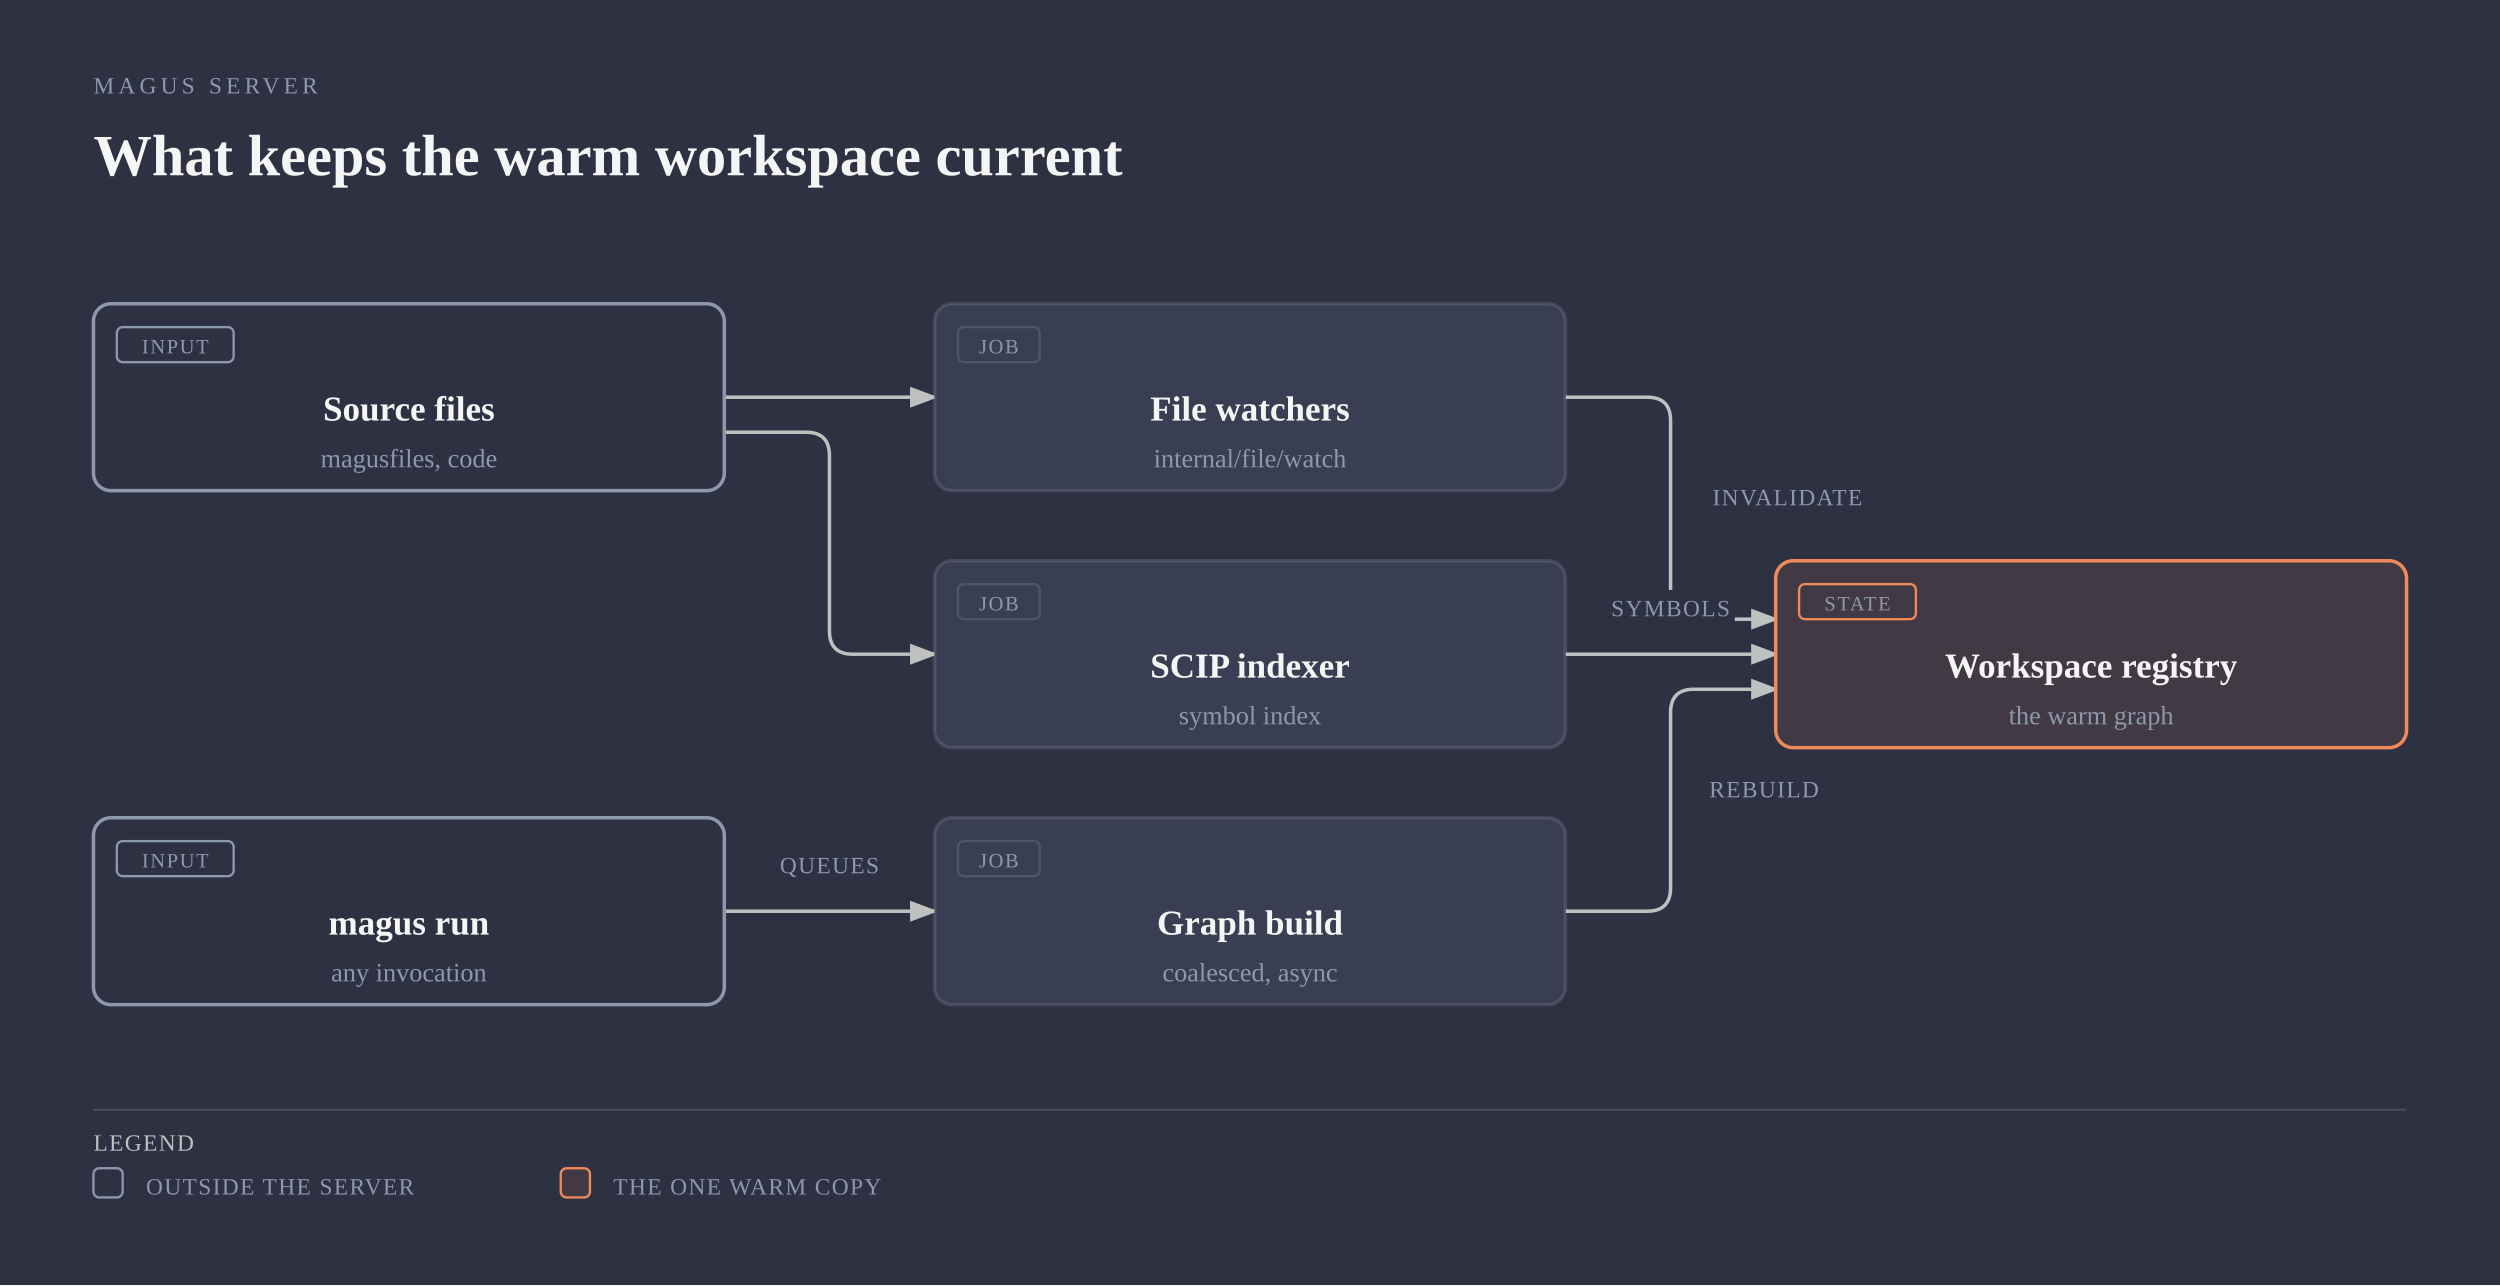
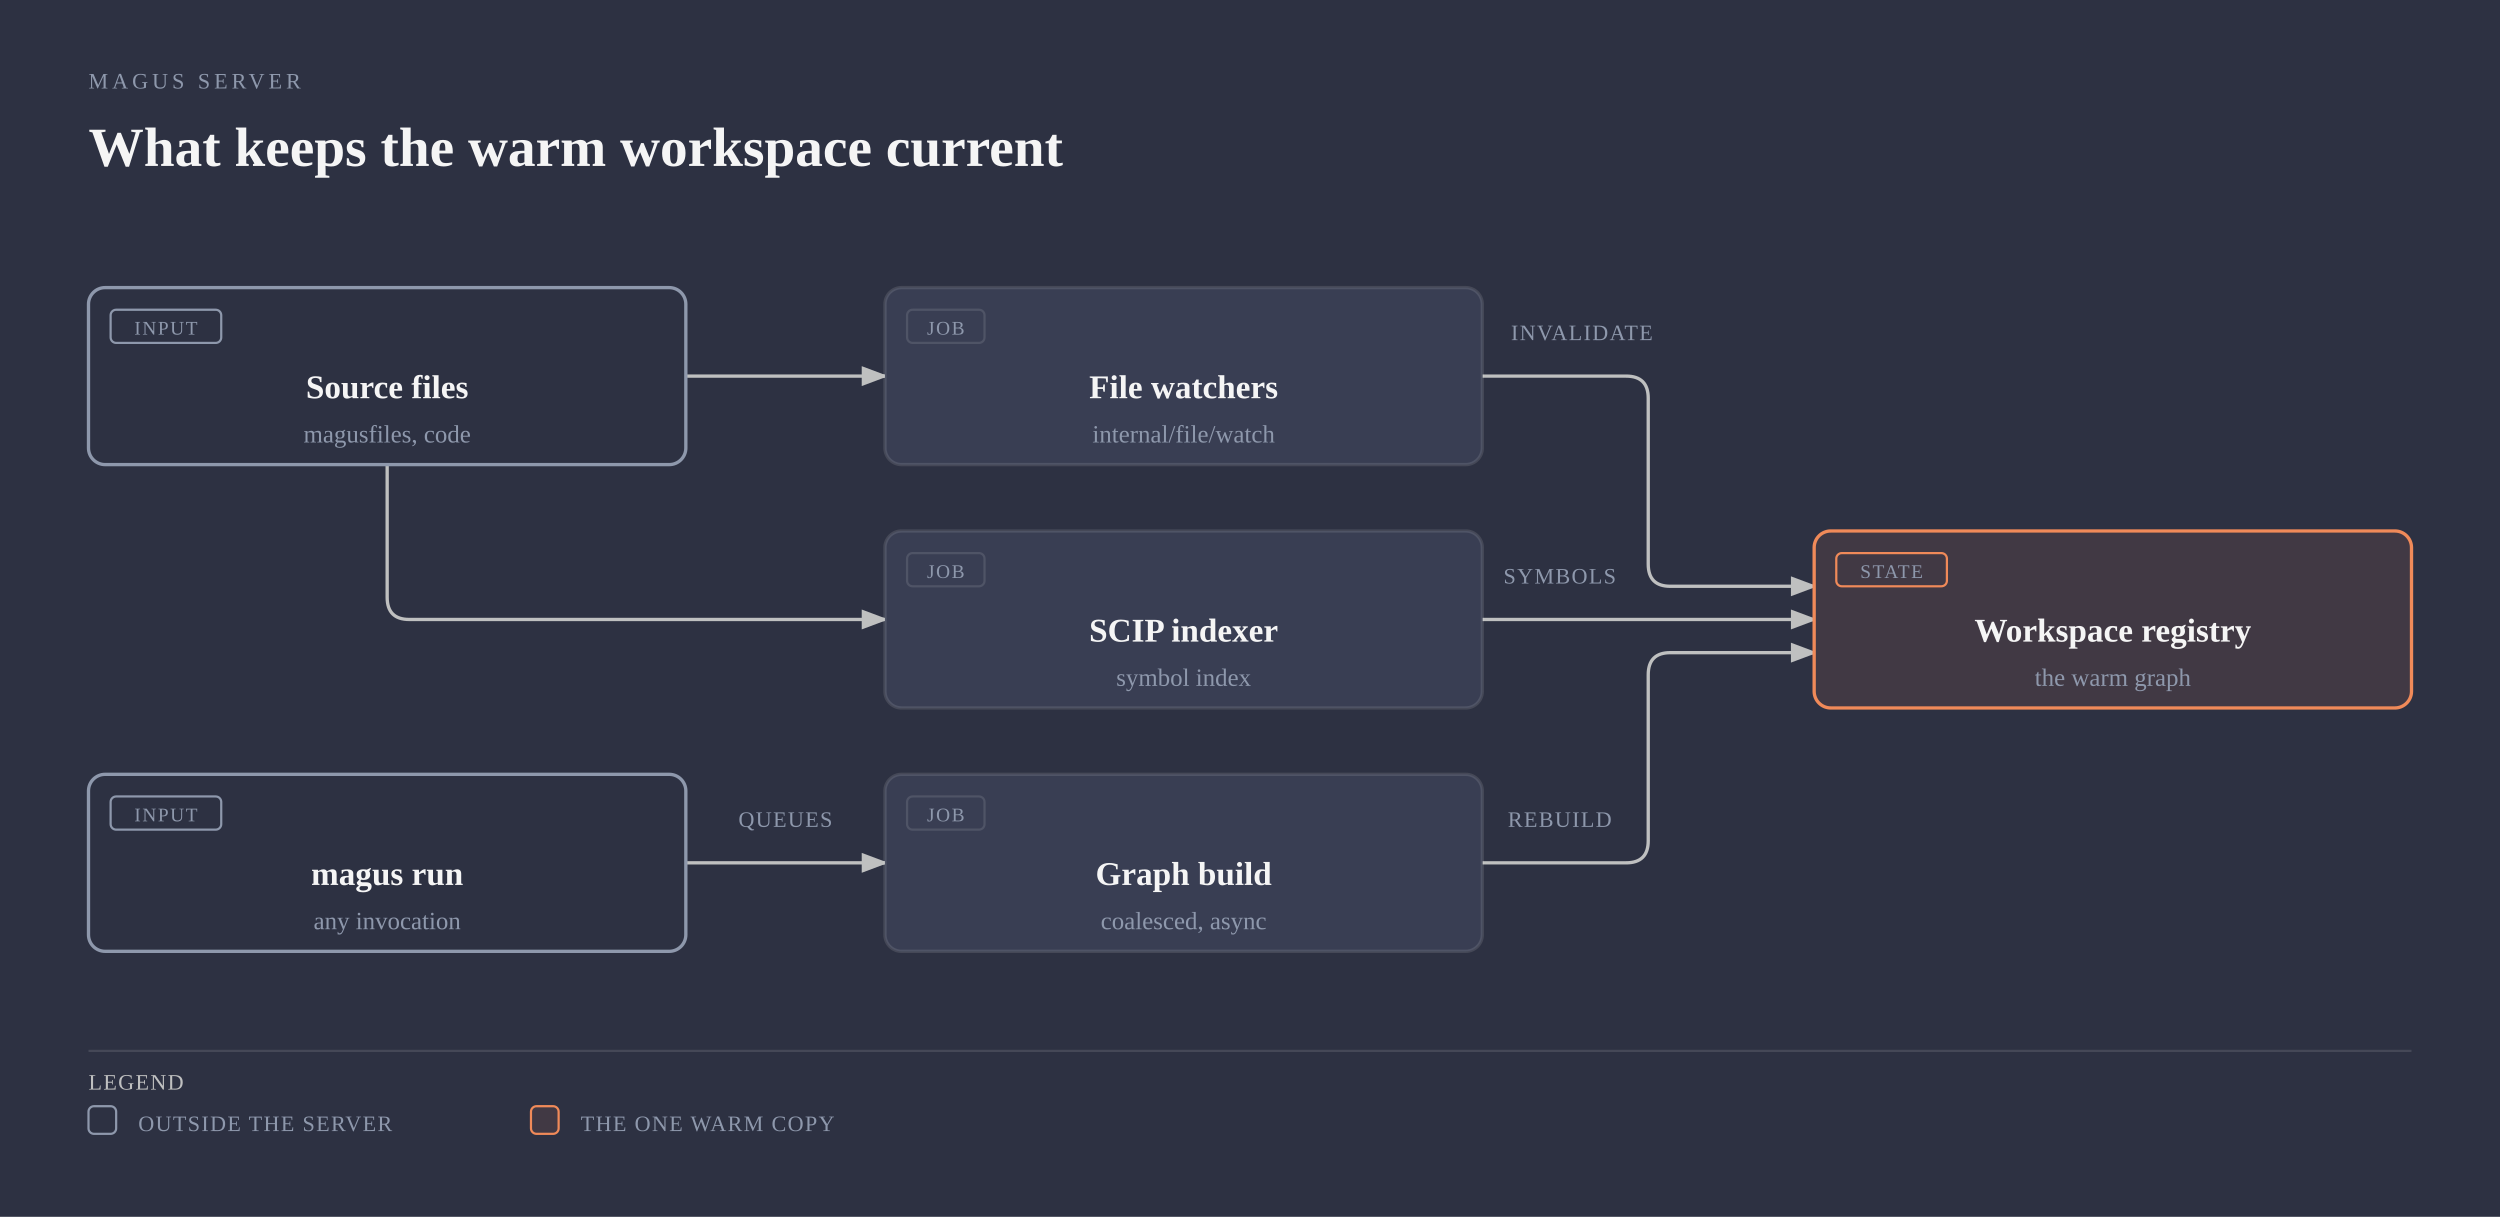
- <svg xmlns="http://www.w3.org/2000/svg" viewBox="0 0 856 440" width="856" height="440" role="img" aria-labelledby="server-jobs-title server-jobs-desc" class="magus-diagram">
+ <svg xmlns="http://www.w3.org/2000/svg" viewBox="0 0 904 440" width="904" height="440" role="img" aria-labelledby="server-jobs-title server-jobs-desc" class="magus-diagram">
  <defs>
    <marker id="server-jobs-arrow-default" markerWidth="8" markerHeight="6" refX="7" refY="3" orient="auto">
      <polygon points="0 0, 8 3, 0 6" fill="#bfc0c0" />
    </marker>
    <marker id="server-jobs-arrow-accent" markerWidth="8" markerHeight="6" refX="7" refY="3" orient="auto">
      <polygon points="0 0, 8 3, 0 6" fill="#f08a59" />
    </marker>
    <marker id="server-jobs-arrow-link" markerWidth="8" markerHeight="6" refX="7" refY="3" orient="auto">
      <polygon points="0 0, 8 3, 0 6" fill="#6a95d8" />
    </marker>
  </defs>
  <rect width="100%" height="100%" fill="#2d3142" />
  <text x="32" y="32" fill="#8e98ac" font-size="8" font-family="var(--pico-font-family-monospace, monospace)" style="font-variant-ligatures:none" letter-spacing="0.18em">MAGUS SERVER</text>
  <text x="32" y="60" fill="#f5f5f5" font-size="20" font-weight="600" font-family="var(--pico-font-family, sans-serif)">What keeps the warm workspace current</text>
  <g transform="translate(0,40)">
-     <path data-edge="fs-&gt;watch" d="M 248 96 L 320 96" fill="none" stroke="#bfc0c0" stroke-width="1.2" marker-end="url(#server-jobs-arrow-default)" />
-     <path data-edge="fs-&gt;idx" d="M 248 108 L 276 108 Q 284 108 284 116 L 284 176 Q 284 184 292 184 L 320 184" fill="none" stroke="#bfc0c0" stroke-width="1.2" marker-end="url(#server-jobs-arrow-default)" />
-     <path data-edge="cli-&gt;job" d="M 248 272 L 320 272" fill="none" stroke="#bfc0c0" stroke-width="1.2" marker-end="url(#server-jobs-arrow-default)" />
-     <path data-edge="watch-&gt;ws" d="M 536 96 L 564 96 Q 572 96 572 104 L 572 164 Q 572 172 580 172 L 608 172" fill="none" stroke="#bfc0c0" stroke-width="1.2" marker-end="url(#server-jobs-arrow-default)" />
-     <path data-edge="idx-&gt;ws" d="M 536 184 L 608 184" fill="none" stroke="#bfc0c0" stroke-width="1.2" marker-end="url(#server-jobs-arrow-default)" />
-     <path data-edge="job-&gt;ws" d="M 536 272 L 564 272 Q 572 272 572 264 L 572 204 Q 572 196 580 196 L 608 196" fill="none" stroke="#bfc0c0" stroke-width="1.2" marker-end="url(#server-jobs-arrow-default)" />
+     <path data-edge="fs-&gt;watch" id="server-jobs-edge-fs-watch" d="M 248 96 L 320 96" fill="none" stroke="#bfc0c0" stroke-width="1.2" marker-end="url(#server-jobs-arrow-default)" />
+     <path data-edge="fs-&gt;idx" id="server-jobs-edge-fs-idx" d="M 140 128 L 140 176 Q 140 184 148 184 L 320 184" fill="none" stroke="#bfc0c0" stroke-width="1.2" marker-end="url(#server-jobs-arrow-default)" />
+     <path data-edge="cli-&gt;job" id="server-jobs-edge-cli-job" d="M 248 272 L 320 272" fill="none" stroke="#bfc0c0" stroke-width="1.2" marker-end="url(#server-jobs-arrow-default)" />
+     <path data-edge="watch-&gt;ws" id="server-jobs-edge-watch-ws" d="M 536 96 L 588 96 Q 596 96 596 104 L 596 164 Q 596 172 604 172 L 656 172" fill="none" stroke="#bfc0c0" stroke-width="1.2" marker-end="url(#server-jobs-arrow-default)" />
+     <path data-edge="idx-&gt;ws" id="server-jobs-edge-idx-ws" d="M 536 184 L 656 184" fill="none" stroke="#bfc0c0" stroke-width="1.2" marker-end="url(#server-jobs-arrow-default)" />
+     <path data-edge="job-&gt;ws" id="server-jobs-edge-job-ws" d="M 536 272 L 588 272 Q 596 272 596 264 L 596 204 Q 596 196 604 196 L 656 196" fill="none" stroke="#bfc0c0" stroke-width="1.2" marker-end="url(#server-jobs-arrow-default)" />
    <rect x="264" y="250" width="40" height="12" rx="2" fill="#2d3142" />
    <text x="284" y="259" fill="#8e98ac" font-size="8" font-family="var(--pico-font-family-monospace, monospace)" style="font-variant-ligatures:none" text-anchor="middle" letter-spacing="0.06em">QUEUES</text>
-     <rect x="582" y="124" width="60" height="12" rx="2" fill="#2d3142" />
-     <text x="612" y="133" fill="#8e98ac" font-size="8" font-family="var(--pico-font-family-monospace, monospace)" style="font-variant-ligatures:none" text-anchor="middle" letter-spacing="0.06em">INVALIDATE</text>
-     <rect x="550" y="162" width="44" height="12" rx="2" fill="#2d3142" />
-     <text x="572" y="171" fill="#8e98ac" font-size="8" font-family="var(--pico-font-family-monospace, monospace)" style="font-variant-ligatures:none" text-anchor="middle" letter-spacing="0.06em">SYMBOLS</text>
-     <rect x="582" y="224" width="44" height="12" rx="2" fill="#2d3142" />
-     <text x="604" y="233" fill="#8e98ac" font-size="8" font-family="var(--pico-font-family-monospace, monospace)" style="font-variant-ligatures:none" text-anchor="middle" letter-spacing="0.06em">REBUILD</text>
+     <rect x="542" y="74" width="60" height="12" rx="2" fill="#2d3142" />
+     <text x="572" y="83" fill="#8e98ac" font-size="8" font-family="var(--pico-font-family-monospace, monospace)" style="font-variant-ligatures:none" text-anchor="middle" letter-spacing="0.06em">INVALIDATE</text>
+     <rect x="542" y="162" width="44" height="12" rx="2" fill="#2d3142" />
+     <text x="564" y="171" fill="#8e98ac" font-size="8" font-family="var(--pico-font-family-monospace, monospace)" style="font-variant-ligatures:none" text-anchor="middle" letter-spacing="0.06em">SYMBOLS</text>
+     <rect x="542" y="250" width="44" height="12" rx="2" fill="#2d3142" />
+     <text x="564" y="259" fill="#8e98ac" font-size="8" font-family="var(--pico-font-family-monospace, monospace)" style="font-variant-ligatures:none" text-anchor="middle" letter-spacing="0.06em">REBUILD</text>
    <g data-node="fs">
      <rect x="32" y="64" width="216" height="64" rx="6" fill="#2d3142" />
      <rect x="32" y="64" width="216" height="64" rx="6" fill="#2d3142" stroke="#8e98ac" stroke-width="1.2" />
      <rect x="40" y="72" width="40" height="12" rx="2" fill="none" stroke="#8e98ac" stroke-width="0.8" />
      <text x="60" y="81" fill="#8e98ac" font-size="7" font-family="var(--pico-font-family-monospace, monospace)" style="font-variant-ligatures:none" text-anchor="middle" letter-spacing="0.08em">INPUT</text>
      <text x="140" y="104" fill="#f5f5f5" font-size="12" font-weight="600" font-family="var(--pico-font-family, sans-serif)" text-anchor="middle">Source files</text>
      <text x="140" y="120" fill="#8e98ac" font-size="9" font-family="var(--pico-font-family-monospace, monospace)" style="font-variant-ligatures:none" text-anchor="middle">magusfiles, code</text>
    </g>
    <g data-node="cli">
      <rect x="32" y="240" width="216" height="64" rx="6" fill="#2d3142" />
      <rect x="32" y="240" width="216" height="64" rx="6" fill="#2d3142" stroke="#8e98ac" stroke-width="1.2" />
      <rect x="40" y="248" width="40" height="12" rx="2" fill="none" stroke="#8e98ac" stroke-width="0.8" />
      <text x="60" y="257" fill="#8e98ac" font-size="7" font-family="var(--pico-font-family-monospace, monospace)" style="font-variant-ligatures:none" text-anchor="middle" letter-spacing="0.08em">INPUT</text>
      <text x="140" y="280" fill="#f5f5f5" font-size="12" font-weight="600" font-family="var(--pico-font-family, sans-serif)" text-anchor="middle">magus run</text>
      <text x="140" y="296" fill="#8e98ac" font-size="9" font-family="var(--pico-font-family-monospace, monospace)" style="font-variant-ligatures:none" text-anchor="middle">any invocation</text>
    </g>
    <g data-node="watch" data-anchor="internal/file">
      <rect x="320" y="64" width="216" height="64" rx="6" fill="#2d3142" />
      <rect x="320" y="64" width="216" height="64" rx="6" fill="#393e53" stroke="rgba(245,245,245,0.12)" stroke-width="1.2" />
      <rect x="328" y="72" width="28" height="12" rx="2" fill="none" stroke="rgba(245,245,245,0.12)" stroke-width="0.8" />
      <text x="342" y="81" fill="#8e98ac" font-size="7" font-family="var(--pico-font-family-monospace, monospace)" style="font-variant-ligatures:none" text-anchor="middle" letter-spacing="0.08em">JOB</text>
      <text x="428" y="104" fill="#f5f5f5" font-size="12" font-weight="600" font-family="var(--pico-font-family, sans-serif)" text-anchor="middle">File watchers</text>
      <text x="428" y="120" fill="#8e98ac" font-size="9" font-family="var(--pico-font-family-monospace, monospace)" style="font-variant-ligatures:none" text-anchor="middle">internal/file/watch</text>
    </g>
    <g data-node="idx">
      <rect x="320" y="152" width="216" height="64" rx="6" fill="#2d3142" />
      <rect x="320" y="152" width="216" height="64" rx="6" fill="#393e53" stroke="rgba(245,245,245,0.12)" stroke-width="1.2" />
      <rect x="328" y="160" width="28" height="12" rx="2" fill="none" stroke="rgba(245,245,245,0.12)" stroke-width="0.8" />
      <text x="342" y="169" fill="#8e98ac" font-size="7" font-family="var(--pico-font-family-monospace, monospace)" style="font-variant-ligatures:none" text-anchor="middle" letter-spacing="0.08em">JOB</text>
      <text x="428" y="192" fill="#f5f5f5" font-size="12" font-weight="600" font-family="var(--pico-font-family, sans-serif)" text-anchor="middle">SCIP indexer</text>
      <text x="428" y="208" fill="#8e98ac" font-size="9" font-family="var(--pico-font-family-monospace, monospace)" style="font-variant-ligatures:none" text-anchor="middle">symbol index</text>
    </g>
    <g data-node="job">
      <rect x="320" y="240" width="216" height="64" rx="6" fill="#2d3142" />
      <rect x="320" y="240" width="216" height="64" rx="6" fill="#393e53" stroke="rgba(245,245,245,0.12)" stroke-width="1.2" />
      <rect x="328" y="248" width="28" height="12" rx="2" fill="none" stroke="rgba(245,245,245,0.12)" stroke-width="0.8" />
      <text x="342" y="257" fill="#8e98ac" font-size="7" font-family="var(--pico-font-family-monospace, monospace)" style="font-variant-ligatures:none" text-anchor="middle" letter-spacing="0.08em">JOB</text>
      <text x="428" y="280" fill="#f5f5f5" font-size="12" font-weight="600" font-family="var(--pico-font-family, sans-serif)" text-anchor="middle">Graph build</text>
      <text x="428" y="296" fill="#8e98ac" font-size="9" font-family="var(--pico-font-family-monospace, monospace)" style="font-variant-ligatures:none" text-anchor="middle">coalesced, async</text>
    </g>
    <g data-node="ws" data-anchor="internal/graph">
-       <rect x="608" y="152" width="216" height="64" rx="6" fill="#2d3142" />
-       <rect x="608" y="152" width="216" height="64" rx="6" fill="rgba(240,138,89,0.10)" stroke="#f08a59" stroke-width="1.2" />
-       <rect x="616" y="160" width="40" height="12" rx="2" fill="none" stroke="#f08a59" stroke-width="0.8" />
-       <text x="636" y="169" fill="#8e98ac" font-size="7" font-family="var(--pico-font-family-monospace, monospace)" style="font-variant-ligatures:none" text-anchor="middle" letter-spacing="0.08em">STATE</text>
-       <text x="716" y="192" fill="#f5f5f5" font-size="12" font-weight="600" font-family="var(--pico-font-family, sans-serif)" text-anchor="middle">Workspace registry</text>
-       <text x="716" y="208" fill="#8e98ac" font-size="9" font-family="var(--pico-font-family-monospace, monospace)" style="font-variant-ligatures:none" text-anchor="middle">the warm graph</text>
+       <rect x="656" y="152" width="216" height="64" rx="6" fill="#2d3142" />
+       <rect x="656" y="152" width="216" height="64" rx="6" fill="rgba(240,138,89,0.10)" stroke="#f08a59" stroke-width="1.2" />
+       <rect x="664" y="160" width="40" height="12" rx="2" fill="none" stroke="#f08a59" stroke-width="0.8" />
+       <text x="684" y="169" fill="#8e98ac" font-size="7" font-family="var(--pico-font-family-monospace, monospace)" style="font-variant-ligatures:none" text-anchor="middle" letter-spacing="0.08em">STATE</text>
+       <text x="764" y="192" fill="#f5f5f5" font-size="12" font-weight="600" font-family="var(--pico-font-family, sans-serif)" text-anchor="middle">Workspace registry</text>
+       <text x="764" y="208" fill="#8e98ac" font-size="9" font-family="var(--pico-font-family-monospace, monospace)" style="font-variant-ligatures:none" text-anchor="middle">the warm graph</text>
    </g>
-     <line x1="32" y1="340" x2="824" y2="340" stroke="rgba(245,245,245,0.12)" stroke-width="0.8" />
+     <line x1="32" y1="340" x2="872" y2="340" stroke="rgba(245,245,245,0.12)" stroke-width="0.8" />
    <text x="32" y="354" fill="#bfc0c0" font-size="8" font-family="var(--pico-font-family-monospace, monospace)" style="font-variant-ligatures:none" letter-spacing="0.06em">LEGEND</text>
    <rect x="32" y="360" width="10" height="10" rx="2" fill="#2d3142" stroke="#8e98ac" stroke-width="0.8" />
    <text x="50" y="369" fill="#8e98ac" font-size="8" font-family="var(--pico-font-family-monospace, monospace)" style="font-variant-ligatures:none" letter-spacing="0.06em">OUTSIDE THE SERVER</text>
    <rect x="192" y="360" width="10" height="10" rx="2" fill="rgba(240,138,89,0.10)" stroke="#f08a59" stroke-width="0.8" />
    <text x="210" y="369" fill="#8e98ac" font-size="8" font-family="var(--pico-font-family-monospace, monospace)" style="font-variant-ligatures:none" letter-spacing="0.06em">THE ONE WARM COPY</text>
  </g>
</svg>
